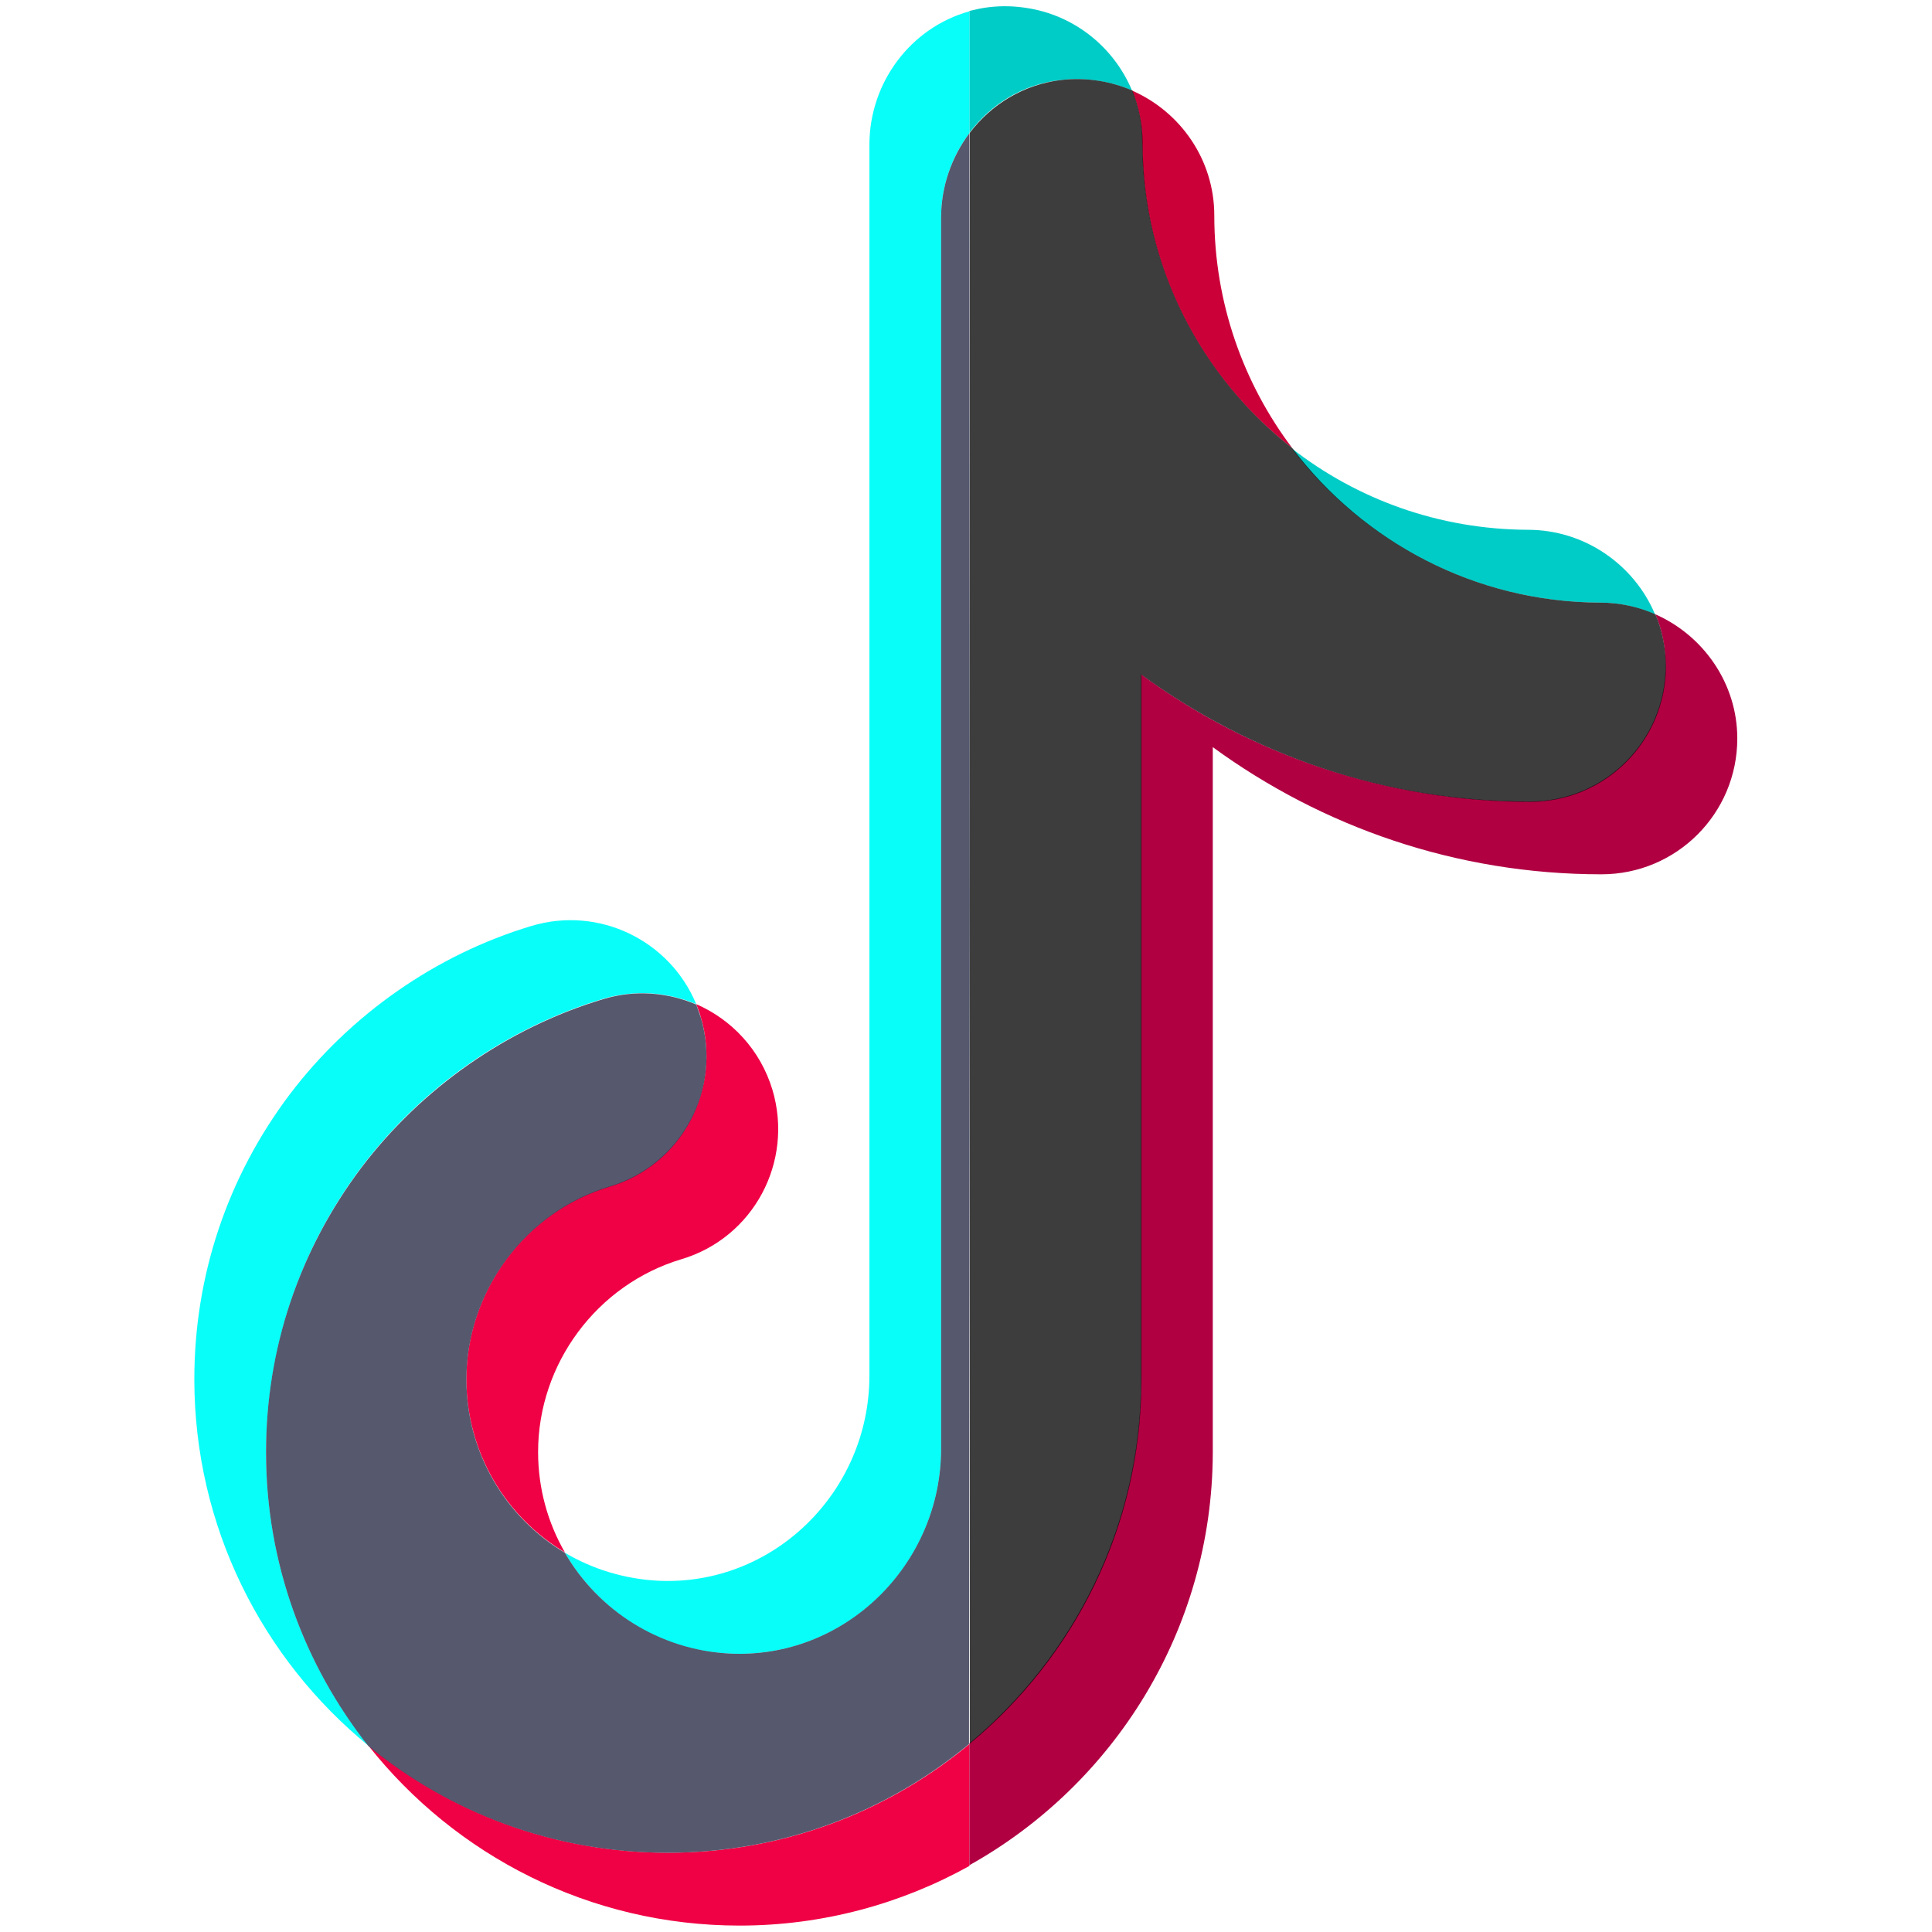
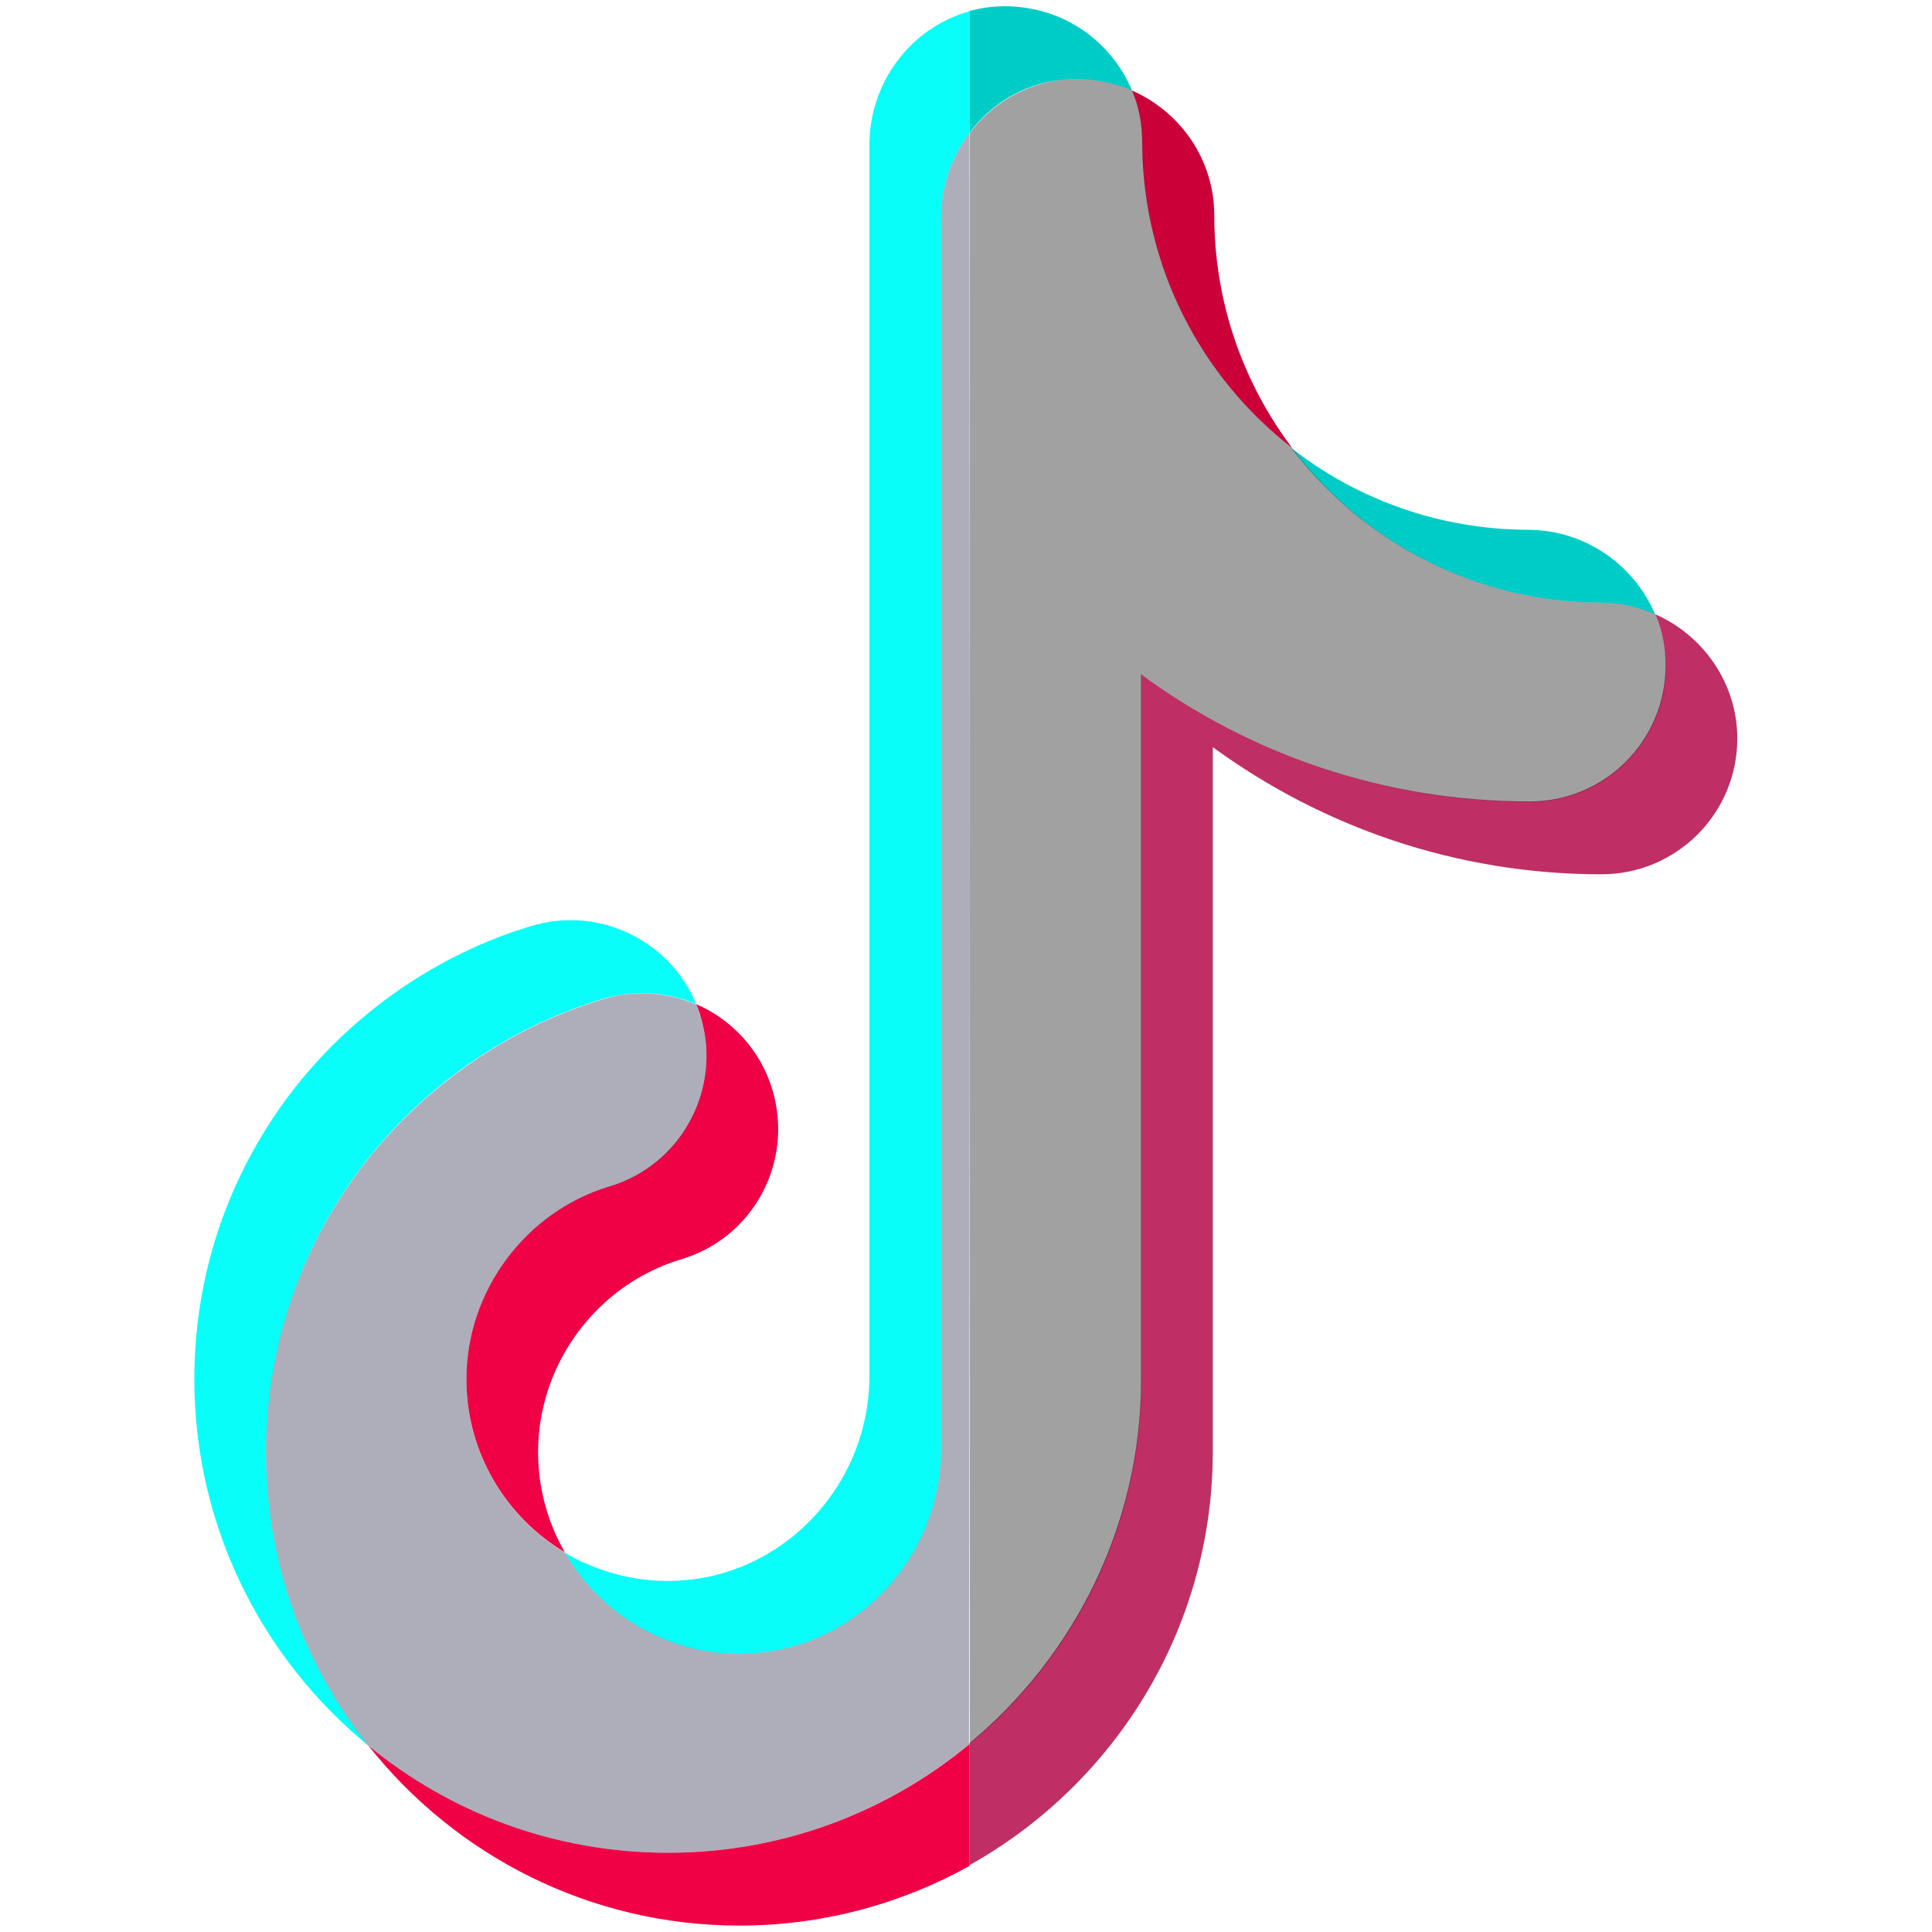
<svg xmlns="http://www.w3.org/2000/svg" version="1.1" id="Capa_1" x="0px" y="0px" viewBox="0 0 512 512" style="enable-background:new 0 0 512 512;" xml:space="preserve">
  <style type="text/css">
	.st0{fill:#CC0039;}
	.st1{fill:#F00044;}
- 	.st2{fill:#B10042;}
+ 	.st2{opacity:0.82;fill:#B10042;}
	.st3{fill:#08FFF9;}
	.st4{fill:#00CCC7;}
- 	.st5{opacity:0.76;fill:#212440;}
- 	.st6{opacity:0.76;}
+ 	.st5{opacity:0.37;fill:#212440;}
+ 	.st6{opacity:0.37;}
</style>
  <path class="st0" d="M342.5,118.8c-13-17.2-20.7-38.6-20.7-61.7c0-14.8-9-27.5-21.8-33.1c1.8,4.2,2.7,8.9,2.7,13.8  C302.8,70.7,318.3,100,342.5,118.8z" />
  <path class="st1" d="M161.6,314.4c-22.4,6.7-38,27.8-38,51.1c0,19.5,10.5,36.6,26.1,45.9c-4.5-7.8-7.1-16.9-7.1-26.6  c0-23.4,15.6-44.4,38-51.1c19.1-5.7,29.8-25.8,24.1-44.9c-3.2-10.6-10.8-18.6-20.2-22.7c0.4,1.1,0.9,2.2,1.2,3.4  C191.4,288.6,180.6,308.7,161.6,314.4L161.6,314.4z" />
  <path class="st1" d="M177,491c-30.1,0-57.7-10.6-79.3-28.3c23,29,58.5,47.6,98.3,47.6c22.1,0,42.9-5.8,60.9-15.8v-32.3  C235.2,480.2,207.4,491,177,491L177,491z" />
  <path class="st2" d="M438.7,162.8c1.8,4.2,2.7,8.8,2.7,13.6c0,19.9-16.1,36-36,36c-38.5,0-74.1-12.5-103-33.7v187v0.2  c-0.1,38.6-17.9,73.2-45.5,96.1v32.3c38.3-21.4,64.3-62.3,64.5-109.1c0-0.1,0-0.2,0-0.2V198c28.9,21.1,64.5,33.7,103,33.7  c19.9,0,36-16.1,36-36C460.4,181.1,451.4,168.4,438.7,162.8L438.7,162.8z" />
  <path class="st3" d="M95.8,309.3c16-21.2,38.7-37,64-44.6c8.5-2.5,17.1-1.8,24.7,1.4c-7-16.9-25.8-26.1-43.7-20.7  c-25.3,7.6-48,23.5-64,44.6c-16.5,21.9-25.3,48-25.3,75.5c0,39.1,18,74.1,46.1,97.1c-17-21.4-27.1-48.5-27.1-77.8  C70.6,357.4,79.3,331.2,95.8,309.3z" />
  <path class="st4" d="M424,159.7c5.2,0,10.1,1.1,14.6,3.1c-5.5-13.1-18.6-22.4-33.7-22.4c-23.6-0.1-45.3-8.1-62.6-21.6  C361.1,143.5,390.8,159.6,424,159.7L424,159.7z" />
  <path class="st4" d="M272,2.1c-3.2-0.5-6.5-0.6-9.9-0.2c-1.8,0.2-3.5,0.6-5.2,1v32.3c5.7-7.6,14.2-12.9,24.2-14  c3.4-0.4,6.7-0.3,9.9,0.2c3.1,0.5,6.1,1.3,9,2.6C295.2,12.5,284.7,4,272,2.1z" />
  <path class="st3" d="M230.4,38.4v326.2c0,30.7-25.5,55.9-56.2,54.3c-8.9-0.5-17.2-3.1-24.5-7.4c8.8,15.2,24.9,25.8,43.5,26.7  c30.7,1.6,56.2-23.5,56.2-54.3V57.7c0-8.3,2.8-16.2,7.5-22.4V3C241.4,7.3,230.4,21.8,230.4,38.4L230.4,38.4z" />
  <path class="st5" d="M249.4,57.7v326.2c0,30.7-25.5,55.9-56.2,54.3c-18.6-1-34.7-11.5-43.5-26.7c-15.6-9.3-26.1-26.4-26.1-45.9  c0-23.4,15.6-44.4,38-51.1c19.1-5.7,29.8-25.8,24.1-44.9c-0.4-1.2-0.8-2.3-1.2-3.4c-7.5-3.2-16.2-4-24.7-1.4  c-25.3,7.6-48,23.5-64,44.6c-16.5,21.9-25.3,48-25.3,75.5c0,29.4,10.2,56.4,27.1,77.8c21.6,17.7,49.2,28.3,79.3,28.3  c30.4,0,58.2-10.8,79.9-28.8l0.2-223.4l-0.1-203.5C252.2,41.6,249.4,49.4,249.4,57.7L249.4,57.7z" />
  <path class="st6" d="M438.7,162.8c-4.5-2-9.5-3.1-14.6-3.1c-33.3-0.1-62.9-16.2-81.6-40.9c-24.1-18.8-39.7-48.1-39.7-81  c0-4.9-1-9.5-2.7-13.8c-2.8-1.2-5.8-2.1-9-2.6s-6.5-0.6-9.9-0.2c-10,1.2-18.5,6.5-24.2,14v426.9c27.7-22.9,45.4-57.5,45.5-96.1  c0-0.1,0-0.2,0-0.2v-187c28.9,21.1,64.5,33.7,103,33.7c19.9,0,36-16.1,36-36C441.4,171.6,440.5,167,438.7,162.8L438.7,162.8z" />
</svg>
